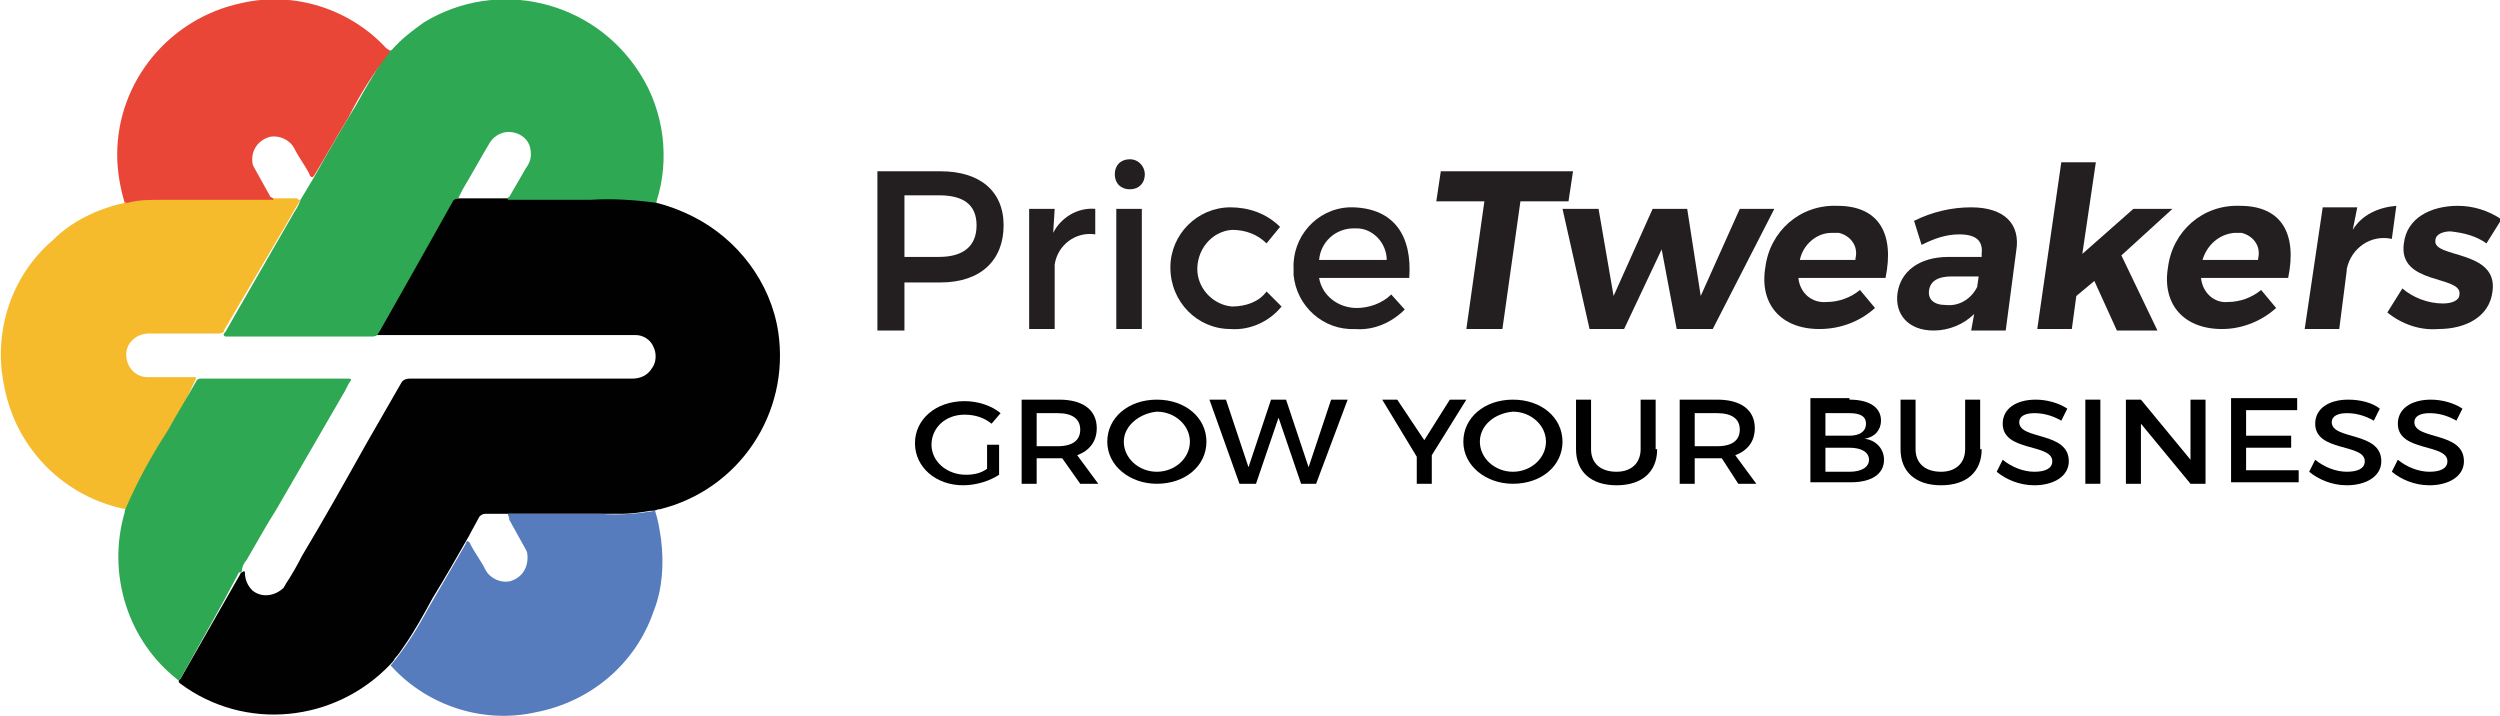
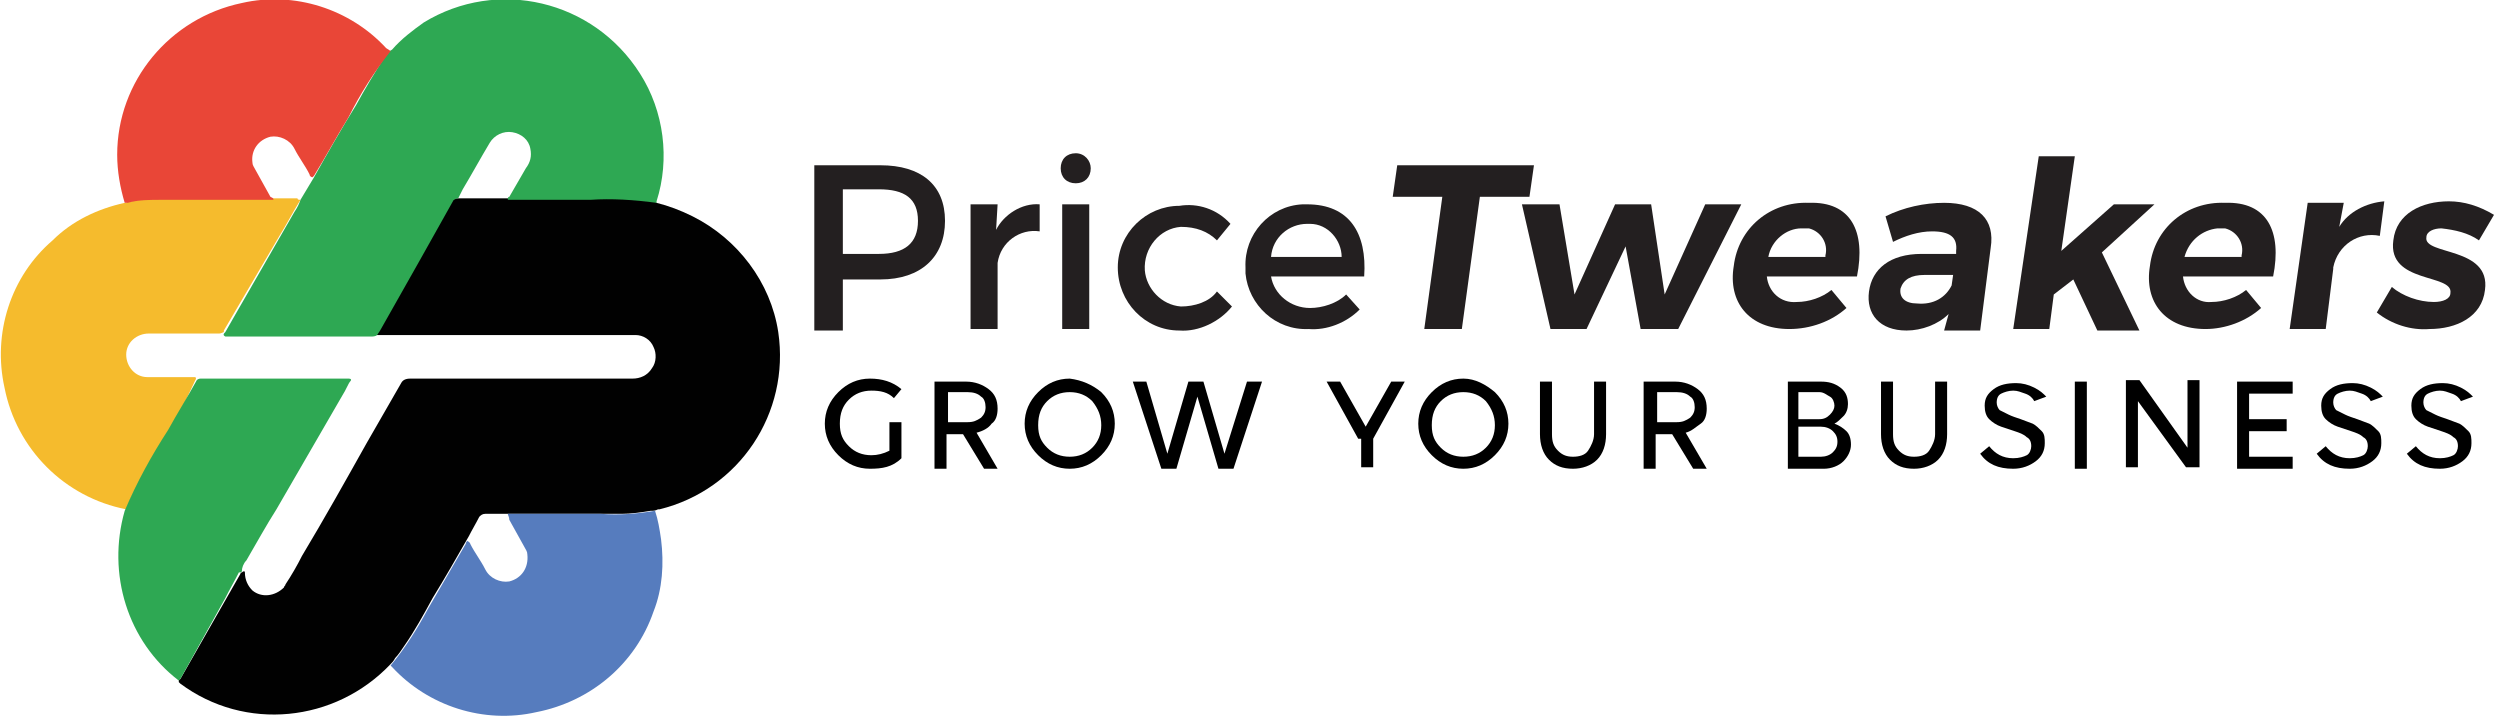
<svg xmlns="http://www.w3.org/2000/svg" version="1.1" id="Layer_1" x="0px" y="0px" viewBox="0 0 166.4 47.6" style="enable-background:new 0 0 166.4 47.6;" xml:space="preserve">
  <style type="text/css">
	.st0{fill:#010101;}
	.st1{fill:#2EA853;}
	.st2{fill:#F5BB2D;}
	.st3{fill:#567CBE;}
	.st4{fill:#E94637;}
	.st5{fill:#231F20;}
</style>
  <g>
    <path class="st0" d="M26,44.2c-3.7,3.9-9.7,4.5-14,1.3l-0.1-0.1c0-0.1,0-0.2,0.1-0.2l1.6-2.8l2.4-4.2c0,0,0-0.1,0.1-0.1   c0.1-0.1,0.2-0.1,0.2,0c0,0.5,0.2,0.9,0.5,1.2c0.6,0.5,1.5,0.4,2.1-0.2c0-0.1,0.1-0.1,0.1-0.2c0.4-0.6,0.8-1.3,1.1-1.9   c1.5-2.5,2.9-5,4.3-7.5l2.3-4c0.1-0.2,0.3-0.3,0.6-0.3h14.8c0.5,0,1-0.2,1.3-0.7c0.3-0.4,0.3-1,0.1-1.4c-0.2-0.5-0.7-0.8-1.2-0.8   H25.5c-0.1,0-0.3,0-0.4,0c-0.1-0.1,0-0.2,0-0.3c0.2-0.4,0.5-0.8,0.7-1.2c1.4-2.4,2.8-4.8,4.2-7.3c0.1-0.1,0.1-0.2,0.3-0.3   c0.3,0,0.6,0,0.9,0c0.9,0,1.7,0,2.6,0c1.2,0,2.5,0,3.7,0s2.5,0,3.8,0c0.7,0,1.4,0.1,2.1,0.2c0.1,0,0.2,0,0.3,0.1   c0.8,0.2,1.6,0.5,2.4,0.9c3,1.5,5.2,4.4,5.7,7.7c0.8,5.4-2.6,10.5-7.9,11.8h-0.1C43.6,34,43.5,34,43.3,34c-0.6,0.1-1.3,0.2-1.9,0.2   c-2.5,0-4.9,0-7.4,0h-1.7c-0.2,0-0.3,0.1-0.4,0.2c-0.2,0.4-0.5,0.9-0.7,1.3c-0.8,1.4-1.6,2.8-2.4,4.1c-0.6,1.1-1.2,2.2-1.9,3.2   c-0.2,0.3-0.4,0.6-0.6,0.8C26.2,44,26.1,44.1,26,44.2z" />
-     <path class="st1" d="M30.2,13.3l-2.3,4.1l-2.6,4.6l-0.2,0.3c-0.1,0.1-0.3,0.1-0.4,0.1h-9.4c-0.1,0-0.2,0-0.3,0   c-0.2-0.1-0.1-0.2,0-0.3c0.3-0.5,0.5-0.9,0.8-1.4l3.8-6.6c0.2-0.3,0.3-0.5,0.4-0.8c0.3-0.5,0.6-1,0.9-1.5c0.9-1.6,1.8-3.2,2.8-4.8   c0.6-1.1,1.2-2.1,1.9-3.2c0.1-0.2,0.3-0.4,0.5-0.5c0.6-0.7,1.4-1.3,2.1-1.8c4.9-3,11.3-1.5,14.4,3.4c1.6,2.5,2,5.7,1.1,8.5   c0,0,0,0.1,0,0.1c-1.5-0.2-3-0.3-4.4-0.2c-1.7,0-3.5,0-5.2,0h-0.3c0-0.1,0-0.2,0.1-0.2l1.1-1.9c0.3-0.4,0.4-0.8,0.3-1.3   c-0.1-0.6-0.6-1-1.2-1.1c-0.6-0.1-1.2,0.2-1.5,0.7c-0.6,1-1.2,2.1-1.8,3.1l-0.3,0.6C30.3,13.2,30.3,13.3,30.2,13.3z" />
-     <path class="st2" d="M20,13.3c-0.5,0.8-0.9,1.6-1.4,2.4l-3.7,6.3c0,0,0,0.1,0,0.1s-0.2,0.1-0.3,0.1H9.9c-0.8,0-1.5,0.6-1.5,1.4   c0,0.8,0.6,1.5,1.4,1.5h2.9c0.1,0,0.2,0,0.3,0c0.1,0.1,0,0.2,0,0.2L12.2,27c-1,1.7-1.9,3.3-2.9,5c-0.3,0.6-0.6,1.1-0.8,1.7   c0,0.1,0,0.2-0.1,0.2c-4.1-0.8-7.3-4-8.1-8.1c-0.8-3.6,0.4-7.4,3.2-9.8c1.3-1.3,3-2.1,4.8-2.5h0.1c0.1-0.1,0.2-0.1,0.3-0.1   c0.6-0.1,1.3-0.2,1.9-0.2c2.5,0,5,0,7.4,0h0.3c0.5,0,1,0,1.5,0C19.8,13.3,19.9,13.3,20,13.3z" />
-     <path class="st3" d="M33.8,34.2h0.2h6c1.2,0.1,2.4,0,3.6-0.2c0.2,0.6,0.3,1.2,0.4,1.9c0.2,1.6,0.1,3.3-0.5,4.8   c-1.2,3.5-4.2,6-7.8,6.7c-3.5,0.8-7.2-0.4-9.6-3l-0.1-0.1c1-1.2,1.8-2.5,2.5-3.8c0.8-1.4,1.7-2.9,2.5-4.3c0-0.1,0.1-0.2,0.1-0.2   s0.2,0.1,0.2,0.2c0.3,0.6,0.7,1.1,1,1.7c0.3,0.6,1,0.9,1.6,0.8c0.8-0.2,1.3-0.9,1.2-1.8c0-0.2-0.1-0.3-0.2-0.5l-1-1.8   C33.9,34.4,33.8,34.3,33.8,34.2z" />
+     <path class="st1" d="M30.2,13.3l-2.3,4.1L25.3,22l-0.2,0.3c-0.1,0.1-0.3,0.1-0.4,0.1h-9.4c-0.1,0-0.2,0-0.3,0   c-0.2-0.1-0.1-0.2,0-0.3c0.3-0.5,0.5-0.9,0.8-1.4l3.8-6.6c0.2-0.3,0.3-0.5,0.4-0.8c0.3-0.5,0.6-1,0.9-1.5c0.9-1.6,1.8-3.2,2.8-4.8   c0.6-1.1,1.2-2.1,1.9-3.2c0.1-0.2,0.3-0.4,0.5-0.5c0.6-0.7,1.4-1.3,2.1-1.8c4.9-3,11.3-1.5,14.4,3.4c1.6,2.5,2,5.7,1.1,8.5v0.1   c-1.5-0.2-3-0.3-4.4-0.2c-1.7,0-3.5,0-5.2,0h-0.3c0-0.1,0-0.2,0.1-0.2l1.1-1.9c0.3-0.4,0.4-0.8,0.3-1.3c-0.1-0.6-0.6-1-1.2-1.1   c-0.6-0.1-1.2,0.2-1.5,0.7c-0.6,1-1.2,2.1-1.8,3.1l-0.3,0.6C30.3,13.2,30.3,13.3,30.2,13.3z" />
+     <path class="st2" d="M20,13.3c-0.5,0.8-0.9,1.6-1.4,2.4L14.9,22v0.1c0,0-0.2,0.1-0.3,0.1H9.9c-0.8,0-1.5,0.6-1.5,1.4   s0.6,1.5,1.4,1.5h2.9c0.1,0,0.2,0,0.3,0c0.1,0.1,0,0.2,0,0.2L12.2,27c-1,1.7-1.9,3.3-2.9,5c-0.3,0.6-0.6,1.1-0.8,1.7   c0,0.1,0,0.2-0.1,0.2c-4.1-0.8-7.3-4-8.1-8.1c-0.8-3.6,0.4-7.4,3.2-9.8c1.3-1.3,3-2.1,4.8-2.5h0.1c0.1-0.1,0.2-0.1,0.3-0.1   c0.6-0.1,1.3-0.2,1.9-0.2c2.5,0,5,0,7.4,0h0.3c0.5,0,1,0,1.5,0C19.8,13.3,19.9,13.3,20,13.3z" />
+     <path class="st3" d="M33.8,34.2H34h6c1.2,0.1,2.4,0,3.6-0.2c0.2,0.6,0.3,1.2,0.4,1.9c0.2,1.6,0.1,3.3-0.5,4.8   c-1.2,3.5-4.2,6-7.8,6.7c-3.5,0.8-7.2-0.4-9.6-3L26,44.3c1-1.2,1.8-2.5,2.5-3.8c0.8-1.4,1.7-2.9,2.5-4.3c0-0.1,0.1-0.2,0.1-0.2   s0.2,0.1,0.2,0.2c0.3,0.6,0.7,1.1,1,1.7c0.3,0.6,1,0.9,1.6,0.8c0.8-0.2,1.3-0.9,1.2-1.8c0-0.2-0.1-0.3-0.2-0.5l-1-1.8   C33.9,34.4,33.8,34.3,33.8,34.2z" />
    <path class="st4" d="M18.2,13.3h-7.5c-0.7,0-1.5,0-2.2,0.2H8.3c-0.3-1-0.5-2.1-0.5-3.2c0-4.9,3.5-9.1,8.3-10.1   c3.5-0.8,7.2,0.4,9.6,3L26,3.4c-1.1,1.4-2,2.8-2.8,4.4c-0.8,1.3-1.5,2.6-2.3,3.9l-0.1,0.1c-0.1,0-0.2-0.1-0.2-0.2   c-0.3-0.6-0.7-1.1-1-1.7c-0.3-0.6-1-0.9-1.6-0.8c-0.8,0.2-1.3,0.9-1.2,1.7c0,0.2,0.1,0.3,0.2,0.5l1,1.8   C18.2,13.2,18.2,13.2,18.2,13.3z" />
-     <path class="st1" d="M8.3,34c0.8-1.9,1.8-3.7,2.9-5.4c0.6-1.1,1.3-2.2,1.9-3.3c0.1-0.1,0.2-0.1,0.3-0.1h9.8c0.2,0,0.2,0.1,0.1,0.2   S23,26,22.8,26.3l-4.4,7.6c-0.7,1.1-1.3,2.2-2,3.4c-0.2,0.2-0.3,0.5-0.3,0.7c0,0,0,0.1-0.1,0.1s-0.1,0-0.1,0   c-0.3,0.6-0.6,1.1-0.9,1.7L12,45.2c0,0-0.1,0.1-0.1,0.1c-3.4-2.6-4.8-7.1-3.6-11.2C8.3,34.1,8.3,34.1,8.3,34z" />
+     <path class="st1" d="M8.3,34c0.8-1.9,1.8-3.7,2.9-5.4c0.6-1.1,1.3-2.2,1.9-3.3c0.1-0.1,0.2-0.1,0.3-0.1h9.8c0.2,0,0.2,0.1,0.1,0.2   S23,26,22.8,26.3l-4.4,7.6c-0.7,1.1-1.3,2.2-2,3.4c-0.2,0.2-0.3,0.5-0.3,0.7c0,0,0,0.1-0.1,0.1s-0.1,0-0.1,0   c-0.3,0.6-0.6,1.1-0.9,1.7l-3,5.4l-0.1,0.1C8.5,42.7,7.1,38.2,8.3,34C8.3,34.1,8.3,34.1,8.3,34z" />
  </g>
  <g>
-     <path class="st5" d="M62.6,11.4c2.6,0,4.2,1.3,4.2,3.6s-1.5,3.8-4.2,3.8h-2.4v3.2h-1.8V11.4H62.6z M60.2,17.1h2.3   c1.6,0,2.5-0.7,2.5-2.1s-0.9-2-2.5-2h-2.3V17.1z" />
-     <path class="st5" d="M70.1,15.5c0.5-1,1.6-1.7,2.8-1.6v1.7c-1.3-0.2-2.5,0.7-2.7,2c0,0.1,0,0.1,0,0.2v4.1h-1.7v-8h1.7L70.1,15.5z" />
-     <path class="st5" d="M76.2,11.6c0,0.6-0.4,1-1,1s-1-0.4-1-1s0.4-1,1-1S76.2,11.1,76.2,11.6z M74.3,21.9v-8H76v8H74.3z" />
-     <path class="st5" d="M85.2,15.1l-0.9,1.1c-0.6-0.6-1.4-0.9-2.3-0.9c-1.4,0.1-2.4,1.4-2.3,2.8c0.1,1.2,1.1,2.2,2.3,2.3   c0.9,0,1.8-0.3,2.3-1l1,1c-0.8,1-2.1,1.6-3.4,1.5c-2.2,0-4-1.8-4-4.1c0-2.2,1.8-4,4-4C83.1,13.8,84.3,14.2,85.2,15.1z" />
-     <path class="st5" d="M93.8,18.5h-6c0.2,1.2,1.3,2,2.5,2c0.8,0,1.7-0.3,2.3-0.9l0.9,1c-0.9,0.9-2.1,1.4-3.3,1.3   c-2.1,0.1-3.9-1.5-4.1-3.6c0-0.1,0-0.3,0-0.4c-0.1-2.1,1.5-4,3.7-4.1c0.1,0,0.2,0,0.3,0C92.8,13.9,94,15.7,93.8,18.5z M92.3,17.3   c0-1.1-0.9-2.1-2-2.1c-0.1,0-0.1,0-0.2,0c-1.2,0-2.2,0.9-2.3,2.1H92.3z" />
-     <path class="st5" d="M101.2,13.4l-1.2,8.5h-2.4l1.2-8.5h-3.2l0.3-2h8.8l-0.3,2L101.2,13.4z" />
-     <path class="st5" d="M111.6,21.9l-1-5.3l-2.5,5.3h-2.3l-1.8-8h2.4l1,5.8l2.6-5.8h2.3l0.9,5.8l2.6-5.8h2.3l-4.1,8H111.6z" />
-     <path class="st5" d="M125.5,18.5h-5.8c0.1,1,0.9,1.7,1.9,1.6c0,0,0,0,0,0c0.8,0,1.6-0.3,2.2-0.8l1,1.2c-1,0.9-2.3,1.4-3.7,1.4   c-2.6,0-4-1.7-3.6-4.1c0.3-2.4,2.3-4.2,4.8-4.1C125.1,13.7,126.1,15.6,125.5,18.5z M123.5,17.2c0.2-0.8-0.3-1.5-1.1-1.7   c-0.1,0-0.3,0-0.5,0c-1,0-1.9,0.8-2.1,1.8H123.5z" />
-     <path class="st5" d="M131.4,20.9c-0.7,0.7-1.7,1.1-2.7,1.1c-1.7,0-2.6-1.1-2.4-2.5s1.4-2.4,3.4-2.4h2.2v-0.2   c0.1-0.9-0.4-1.3-1.5-1.3c-0.9,0-1.7,0.3-2.5,0.7l-0.5-1.6c1.2-0.6,2.5-0.9,3.8-0.9c2.2,0,3.3,1.1,3,2.9l-0.7,5.3h-2.3L131.4,20.9z    M131.6,19.1l0.1-0.7h-1.8c-0.9,0-1.4,0.3-1.5,0.9s0.3,1,1.1,1C130.4,20.4,131.2,19.9,131.6,19.1z" />
-     <path class="st5" d="M138.2,19.7l-0.3,2.2h-2.3l1.6-11.1h2.3l-0.9,6.1l3.4-3h2.6l-3.4,3.1l2.4,5h-2.7l-1.5-3.3L138.2,19.7z" />
-     <path class="st5" d="M152.3,18.5h-5.8c0.1,1,0.9,1.7,1.8,1.6c0,0,0,0,0,0c0.8,0,1.6-0.3,2.2-0.8l1,1.2c-1,0.9-2.3,1.4-3.6,1.4   c-2.6,0-4-1.7-3.6-4.1c0.3-2.4,2.3-4.2,4.8-4.1C151.9,13.7,152.9,15.6,152.3,18.5z M150.3,17.2c0.2-0.8-0.3-1.5-1.1-1.7   c-0.2,0-0.3,0-0.5,0c-1,0.1-1.8,0.8-2.1,1.8H150.3z" />
-     <path class="st5" d="M156.6,15.3c0.6-1,1.7-1.5,2.9-1.6l-0.3,2.2c-1.4-0.3-2.7,0.6-3,2c0,0,0,0.1,0,0.1l-0.5,3.9h-2.3l1.2-8.1h2.3   L156.6,15.3z" />
-     <path class="st5" d="M166.5,14.6l-1,1.6c-0.7-0.5-1.5-0.7-2.4-0.8c-0.5,0-1,0.2-1,0.6c-0.2,1.2,4.2,0.6,3.8,3.4   c-0.2,1.7-1.8,2.5-3.6,2.5c-1.2,0.1-2.4-0.3-3.4-1.1l1-1.6c0.7,0.6,1.7,1,2.7,1c0.6,0,1.1-0.2,1.1-0.6c0.2-1.3-4.1-0.6-3.7-3.4   c0.2-1.7,1.8-2.5,3.6-2.5C164.6,13.7,165.6,14,166.5,14.6z" />
+     <path class="st5" d="M58.6,11c2.7,0,4.3,1.3,4.3,3.7s-1.6,3.9-4.3,3.9h-2.5V22h-1.9V11H58.6z M56.1,16.9h2.4c1.7,0,2.6-0.7,2.6-2.2   s-0.9-2.1-2.6-2.1h-2.4V16.9z" />
+     <path class="st5" d="M66.3,15.3c0.5-1,1.7-1.8,2.9-1.7v1.8c-1.3-0.2-2.6,0.7-2.8,2.1c0,0.1,0,0.1,0,0.2v4.2h-1.8v-8.3h1.8   L66.3,15.3z" />
+     <path class="st5" d="M72.6,11.2c0,0.6-0.4,1-1,1s-1-0.4-1-1c0-0.6,0.4-1,1-1S72.6,10.7,72.6,11.2z M70.7,21.9v-8.3h1.8v8.3H70.7z" />
+     <path class="st5" d="M81.9,14.9L81,16c-0.6-0.6-1.4-0.9-2.4-0.9c-1.4,0.1-2.5,1.4-2.4,2.9c0.1,1.2,1.1,2.3,2.4,2.4   c0.9,0,1.9-0.3,2.4-1l1,1c-0.8,1-2.2,1.7-3.5,1.6c-2.3,0-4.1-1.9-4.1-4.2c0-2.3,1.9-4.1,4.1-4.1C79.7,13.5,81,13.9,81.9,14.9z" />
+     <path class="st5" d="M90.8,18.4h-6.2c0.2,1.2,1.3,2.1,2.6,2.1c0.8,0,1.8-0.3,2.4-0.9l0.9,1c-0.9,0.9-2.2,1.4-3.4,1.3   c-2.2,0.1-4-1.6-4.2-3.7c0-0.1,0-0.3,0-0.4c-0.1-2.2,1.6-4.1,3.8-4.2c0.1,0,0.2,0,0.3,0C89.8,13.6,91,15.5,90.8,18.4z M89.3,17.1   c0-1.1-0.9-2.2-2.1-2.2c-0.1,0-0.1,0-0.2,0c-1.2,0-2.3,0.9-2.4,2.2H89.3z" />
+     <path class="st5" d="M98.5,13.1l-1.2,8.8h-2.5l1.2-8.8h-3.3L93,11h9.1l-0.3,2.1H98.5z" />
+     <path class="st5" d="M109.2,21.9l-1-5.5l-2.6,5.5h-2.4l-1.9-8.3h2.5l1,6l2.7-6h2.4l0.9,6l2.7-6h2.4l-4.2,8.3   C111.7,21.9,109.2,21.9,109.2,21.9z" />
+     <path class="st5" d="M123.6,18.4h-6c0.1,1,0.9,1.8,2,1.7l0,0c0.8,0,1.7-0.3,2.3-0.8l1,1.2c-1,0.9-2.4,1.4-3.8,1.4   c-2.7,0-4.1-1.8-3.7-4.2c0.3-2.5,2.4-4.3,5-4.2C123.2,13.4,124.2,15.4,123.6,18.4z M121.5,17c0.2-0.8-0.3-1.6-1.1-1.8   c-0.1,0-0.3,0-0.5,0c-1,0-2,0.8-2.2,1.9h3.8V17z" />
+     <path class="st5" d="M129.7,20.9c-0.7,0.7-1.8,1.1-2.8,1.1c-1.8,0-2.7-1.1-2.5-2.6s1.4-2.5,3.5-2.5h2.3v-0.2   c0.1-0.9-0.4-1.3-1.6-1.3c-0.9,0-1.8,0.3-2.6,0.7l-0.5-1.7c1.2-0.6,2.6-0.9,3.9-0.9c2.3,0,3.4,1.1,3.1,3l-0.7,5.5h-2.4L129.7,20.9z    M129.9,19l0.1-0.7h-1.9c-0.9,0-1.4,0.3-1.6,0.9c-0.1,0.6,0.3,1,1.1,1C128.7,20.3,129.5,19.8,129.9,19z" />
+     <path class="st5" d="M136.7,19.6l-0.3,2.3H134l1.7-11.5h2.4l-0.9,6.3l3.5-3.1h2.7l-3.5,3.2l2.5,5.2h-2.8l-1.6-3.4L136.7,19.6z" />
+     <path class="st5" d="M151.3,18.4h-6c0.1,1,0.9,1.8,1.9,1.7l0,0c0.8,0,1.7-0.3,2.3-0.8l1,1.2c-1,0.9-2.4,1.4-3.7,1.4   c-2.7,0-4.1-1.8-3.7-4.2c0.3-2.5,2.4-4.3,5-4.2C150.9,13.4,151.9,15.4,151.3,18.4z M149.2,17c0.2-0.8-0.3-1.6-1.1-1.8   c-0.2,0-0.3,0-0.5,0c-1,0.1-1.9,0.8-2.2,1.9h3.8V17z" />
+     <path class="st5" d="M155.7,15.1c0.6-1,1.8-1.6,3-1.7l-0.3,2.3c-1.4-0.3-2.8,0.6-3.1,2.1v0.1l-0.5,4h-2.4l1.2-8.4h2.4L155.7,15.1z" />
+     <path class="st5" d="M166,14.3l-1,1.7c-0.7-0.5-1.6-0.7-2.5-0.8c-0.5,0-1,0.2-1,0.6c-0.2,1.2,4.3,0.6,3.9,3.5   c-0.2,1.8-1.9,2.6-3.7,2.6c-1.2,0.1-2.5-0.3-3.5-1.1l1-1.7c0.7,0.6,1.8,1,2.8,1c0.6,0,1.1-0.2,1.1-0.6c0.2-1.3-4.2-0.6-3.8-3.5   c0.2-1.8,1.9-2.6,3.7-2.6C164,13.4,165,13.7,166,14.3z" />
  </g>
  <g>
-     <path d="M66.5,29.5v2.1c-0.6,0.4-1.5,0.7-2.4,0.7c-1.8,0-3.2-1.2-3.2-2.8c0-1.6,1.4-2.8,3.3-2.8c0.9,0,1.8,0.3,2.4,0.8l-0.6,0.7   c-0.5-0.4-1.1-0.6-1.8-0.6c-1.3,0-2.2,0.9-2.2,2c0,1.1,1,2,2.3,2c0.5,0,1-0.1,1.4-0.4v-1.6H66.5z" />
-     <path d="M70.7,30.5c-0.1,0-0.2,0-0.3,0H69v1.7h-1v-5.6h2.5c1.6,0,2.5,0.7,2.5,1.9c0,0.9-0.5,1.5-1.3,1.8l1.4,1.9h-1.2L70.7,30.5z    M70.4,29.7c1,0,1.5-0.4,1.5-1.1c0-0.7-0.5-1.1-1.5-1.1H69v2.2H70.4z" />
-     <path d="M80.3,29.4c0,1.6-1.4,2.8-3.3,2.8c-1.8,0-3.3-1.2-3.3-2.8c0-1.6,1.4-2.8,3.3-2.8C78.9,26.6,80.3,27.8,80.3,29.4z    M74.8,29.4c0,1.1,1,2,2.2,2s2.2-0.9,2.2-2s-1-2-2.2-2C75.9,27.5,74.8,28.3,74.8,29.4z" />
-     <path d="M86.6,32.2l-1.5-4.4l-1.5,4.4h-1.1l-2-5.6h1.1l1.5,4.5l1.5-4.5l1,0l1.5,4.5l1.5-4.5h1.1l-2.1,5.6H86.6z" />
-     <path d="M95.3,32.2h-1v-1.8l-2.3-3.8h1l1.8,2.7l1.7-2.7h1.1l-2.3,3.7V32.2z" />
-     <path d="M104,29.4c0,1.6-1.4,2.8-3.3,2.8c-1.8,0-3.3-1.2-3.3-2.8c0-1.6,1.4-2.8,3.3-2.8C102.6,26.6,104,27.8,104,29.4z M98.5,29.4   c0,1.1,1,2,2.2,2s2.2-0.9,2.2-2s-1-2-2.2-2C99.5,27.5,98.5,28.3,98.5,29.4z" />
-     <path d="M110.3,29.9c0,1.5-1,2.4-2.7,2.4s-2.7-0.9-2.7-2.4v-3.3h1v3.3c0,0.9,0.6,1.5,1.7,1.5c1,0,1.6-0.6,1.6-1.5v-3.3h1V29.9z" />
-     <path d="M114.6,30.5c-0.1,0-0.2,0-0.3,0h-1.5v1.7h-1v-5.6h2.5c1.6,0,2.5,0.7,2.5,1.9c0,0.9-0.5,1.5-1.3,1.8l1.4,1.9h-1.2   L114.6,30.5z M114.3,29.7c1,0,1.5-0.4,1.5-1.1c0-0.7-0.5-1.1-1.5-1.1h-1.5v2.2H114.3z" />
-     <path d="M123.1,26.6c1.3,0,2.1,0.5,2.1,1.4c0,0.6-0.4,1.1-1.1,1.2c0.8,0.1,1.3,0.7,1.3,1.4c0,1-0.9,1.5-2.2,1.5h-2.7v-5.6H123.1z    M121.5,29h1.6c0.7,0,1.1-0.3,1.1-0.8c0-0.5-0.4-0.7-1.1-0.7h-1.6V29z M121.5,31.4h1.6c0.8,0,1.3-0.3,1.3-0.8   c0-0.5-0.5-0.8-1.3-0.8h-1.6V31.4z" />
-     <path d="M131.9,29.9c0,1.5-1,2.4-2.7,2.4s-2.7-0.9-2.7-2.4v-3.3h1v3.3c0,0.9,0.6,1.5,1.7,1.5c1,0,1.6-0.6,1.6-1.5v-3.3h1V29.9z" />
-     <path d="M137.6,27.2l-0.4,0.8c-0.7-0.4-1.3-0.5-1.8-0.5c-0.6,0-1,0.2-1,0.6c0,1.2,3.3,0.6,3.3,2.6c0,1-1,1.6-2.3,1.6   c-1,0-1.9-0.4-2.5-0.9l0.4-0.8c0.6,0.5,1.4,0.8,2.1,0.8c0.7,0,1.2-0.2,1.2-0.7c0-1.2-3.3-0.6-3.3-2.5c0-1,0.9-1.6,2.2-1.6   C136.2,26.6,137,26.8,137.6,27.2z" />
-     <path d="M138.8,32.2v-5.6h1v5.6H138.8z" />
-     <path d="M145.8,32.2l-3.3-4v4h-1v-5.6h1l3.3,4v-4h1v5.6H145.8z" />
-     <path d="M149.5,27.5V29h3v0.8h-3v1.5h3.5v0.8h-4.5v-5.6h4.4v0.8H149.5z" />
-     <path d="M158.4,27.2L158,28c-0.7-0.4-1.3-0.5-1.8-0.5c-0.6,0-1,0.2-1,0.6c0,1.2,3.3,0.6,3.3,2.6c0,1-1,1.6-2.3,1.6   c-1,0-1.9-0.4-2.5-0.9l0.4-0.8c0.6,0.5,1.4,0.8,2.1,0.8c0.7,0,1.2-0.2,1.2-0.7c0-1.2-3.3-0.6-3.3-2.5c0-1,0.9-1.6,2.2-1.6   C157.1,26.6,157.9,26.8,158.4,27.2z" />
-     <path d="M163.9,27.2l-0.4,0.8c-0.7-0.4-1.3-0.5-1.8-0.5c-0.6,0-1,0.2-1,0.6c0,1.2,3.3,0.6,3.3,2.6c0,1-1,1.6-2.3,1.6   c-1,0-1.9-0.4-2.5-0.9l0.4-0.8c0.6,0.5,1.4,0.8,2.1,0.8c0.7,0,1.2-0.2,1.2-0.7c0-1.2-3.3-0.6-3.3-2.5c0-1,0.9-1.6,2.2-1.6   C162.5,26.6,163.3,26.8,163.9,27.2z" />
+     <path d="M57.9,31.2c-0.8,0-1.5-0.3-2.1-0.9c-0.6-0.6-0.9-1.3-0.9-2.1s0.3-1.5,0.9-2.1s1.3-0.9,2.1-0.9c0.8,0,1.5,0.2,2.1,0.7   l-0.5,0.6c-0.4-0.4-0.9-0.5-1.5-0.5s-1.1,0.2-1.5,0.6c-0.4,0.4-0.6,0.9-0.6,1.6s0.2,1.1,0.6,1.5c0.4,0.4,0.9,0.6,1.5,0.6   c0.4,0,0.8-0.1,1.2-0.3v-1.9H60v2.4C59.4,31.1,58.7,31.2,57.9,31.2z" />
+     <path d="M62.3,25.4h2c0.6,0,1.1,0.2,1.5,0.5c0.4,0.3,0.6,0.7,0.6,1.3c0,0.4-0.1,0.8-0.4,1c-0.2,0.3-0.6,0.5-1,0.6l1.4,2.4h-0.9   l-1.4-2.3h-1.1v2.3h-0.8V25.4z M63.1,26.1v2h1.3c0.4,0,0.6-0.1,0.9-0.3c0.2-0.2,0.3-0.4,0.3-0.7s-0.1-0.6-0.3-0.7   c-0.2-0.2-0.5-0.3-0.9-0.3H63.1z" />
+     <path d="M73.3,26.1c0.6,0.6,0.9,1.3,0.9,2.1c0,0.8-0.3,1.5-0.9,2.1c-0.6,0.6-1.3,0.9-2.1,0.9c-0.8,0-1.5-0.3-2.1-0.9   s-0.9-1.3-0.9-2.1c0-0.8,0.3-1.5,0.9-2.1s1.3-0.9,2.1-0.9C72,25.3,72.7,25.6,73.3,26.1z M72.7,29.8c0.4-0.4,0.6-0.9,0.6-1.5   c0-0.6-0.2-1.1-0.6-1.6c-0.4-0.4-0.9-0.6-1.5-0.6c-0.6,0-1.1,0.2-1.5,0.6c-0.4,0.4-0.6,0.9-0.6,1.6s0.2,1.1,0.6,1.5   c0.4,0.4,0.9,0.6,1.5,0.6C71.8,30.4,72.3,30.2,72.7,29.8z" />
+     <path d="M84,25.4l-1.9,5.8h-1l-1.4-4.8l-1.4,4.8h-1l-1.9-5.8h0.9l1.4,4.8l1.4-4.8h1l1.4,4.8l1.5-4.8H84z" />
+     <path d="M90.4,29.2l-2.1-3.8h0.9l1.7,3l1.7-3h0.9l-2.1,3.8v1.9h-0.8V29.2z" />
+     <path d="M99.5,26.1c0.6,0.6,0.9,1.3,0.9,2.1c0,0.8-0.3,1.5-0.9,2.1c-0.6,0.6-1.3,0.9-2.1,0.9s-1.5-0.3-2.1-0.9s-0.9-1.3-0.9-2.1   c0-0.8,0.3-1.5,0.9-2.1s1.3-0.9,2.1-0.9S98.9,25.6,99.5,26.1z M98.9,29.8c0.4-0.4,0.6-0.9,0.6-1.5c0-0.6-0.2-1.1-0.6-1.6   c-0.4-0.4-0.9-0.6-1.5-0.6c-0.6,0-1.1,0.2-1.5,0.6c-0.4,0.4-0.6,0.9-0.6,1.6s0.2,1.1,0.6,1.5c0.4,0.4,0.9,0.6,1.5,0.6   C98,30.4,98.5,30.2,98.9,29.8z" />
+     <path d="M102.5,25.4h0.8v3.5c0,0.5,0.1,0.8,0.4,1.1c0.3,0.3,0.6,0.4,1,0.4c0.4,0,0.8-0.1,1-0.4s0.4-0.7,0.4-1.1v-3.5h0.8v3.5   c0,0.7-0.2,1.3-0.6,1.7c-0.4,0.4-1,0.6-1.6,0.6c-0.7,0-1.2-0.2-1.6-0.6c-0.4-0.4-0.6-1-0.6-1.7V25.4z" />
+     <path d="M109.5,25.4h2c0.6,0,1.1,0.2,1.5,0.5c0.4,0.3,0.6,0.7,0.6,1.3c0,0.4-0.1,0.8-0.4,1s-0.6,0.5-1,0.6l1.4,2.4h-0.9l-1.4-2.3   h-1.1v2.3h-0.8V25.4z M110.3,26.1v2h1.3c0.4,0,0.6-0.1,0.9-0.3c0.2-0.2,0.3-0.4,0.3-0.7s-0.1-0.6-0.3-0.7c-0.2-0.2-0.5-0.3-0.9-0.3   H110.3z" />
+     <path d="M118.9,25.4h2.3c0.5,0,0.9,0.1,1.3,0.4s0.5,0.7,0.5,1.1c0,0.3-0.1,0.6-0.3,0.8s-0.4,0.4-0.6,0.5c0.3,0.1,0.6,0.3,0.8,0.5   s0.3,0.5,0.3,0.9c0,0.4-0.2,0.8-0.5,1.1c-0.3,0.3-0.8,0.5-1.3,0.5h-2.4V25.4z M119.7,26.1v1.8h1.4c0.3,0,0.5-0.1,0.7-0.3   s0.3-0.4,0.3-0.6s-0.1-0.5-0.3-0.6s-0.4-0.3-0.7-0.3H119.7z M119.7,28.5v1.9h1.5c0.3,0,0.6-0.1,0.8-0.3c0.2-0.2,0.3-0.4,0.3-0.7   c0-0.3-0.1-0.5-0.3-0.7c-0.2-0.2-0.5-0.3-0.8-0.3H119.7z" />
+     <path d="M125.2,25.4h0.8v3.5c0,0.5,0.1,0.8,0.4,1.1c0.3,0.3,0.6,0.4,1,0.4c0.4,0,0.8-0.1,1-0.4s0.4-0.7,0.4-1.1v-3.5h0.8v3.5   c0,0.7-0.2,1.3-0.6,1.7c-0.4,0.4-1,0.6-1.6,0.6c-0.7,0-1.2-0.2-1.6-0.6c-0.4-0.4-0.6-1-0.6-1.7V25.4z" />
+     <path d="M135.4,26.7c-0.1-0.2-0.3-0.4-0.6-0.5c-0.3-0.1-0.5-0.2-0.8-0.2c-0.3,0-0.6,0.1-0.8,0.2c-0.2,0.1-0.3,0.3-0.3,0.6   c0,0.2,0.1,0.4,0.2,0.5c0.2,0.1,0.4,0.2,0.6,0.3c0.2,0.1,0.5,0.2,0.8,0.3c0.3,0.1,0.5,0.2,0.8,0.3c0.2,0.1,0.4,0.3,0.6,0.5   c0.2,0.2,0.2,0.5,0.2,0.8c0,0.5-0.2,0.9-0.6,1.2c-0.4,0.3-0.9,0.5-1.5,0.5c-1,0-1.7-0.3-2.2-1l0.6-0.5c0.4,0.5,0.9,0.8,1.6,0.8   c0.4,0,0.7-0.1,0.9-0.2s0.3-0.4,0.3-0.6c0-0.3-0.1-0.5-0.3-0.6c-0.2-0.2-0.5-0.3-0.8-0.4c-0.3-0.1-0.6-0.2-0.9-0.3   c-0.3-0.1-0.6-0.3-0.8-0.5c-0.2-0.2-0.3-0.5-0.3-0.9c0-0.5,0.2-0.8,0.6-1.1s0.9-0.4,1.5-0.4c0.4,0,0.8,0.1,1.2,0.3   c0.4,0.2,0.6,0.4,0.8,0.6L135.4,26.7z" />
+     <path d="M138.1,25.4h0.8v5.8h-0.8V25.4z" />
+     <path d="M142.3,26.7v4.4h-0.8v-5.8h0.9l3.2,4.5v-4.5h0.8v5.8h-0.9L142.3,26.7z" />
+     <path d="M148.9,25.4h3.7v0.8h-2.9v1.7h2.5v0.8h-2.5v1.7h2.9v0.8h-3.7V25.4z" />
+     <path d="M157.8,26.7c-0.1-0.2-0.3-0.4-0.6-0.5c-0.3-0.1-0.5-0.2-0.8-0.2c-0.3,0-0.6,0.1-0.8,0.2c-0.2,0.1-0.3,0.3-0.3,0.6   c0,0.2,0.1,0.4,0.2,0.5c0.2,0.1,0.4,0.2,0.6,0.3c0.2,0.1,0.5,0.2,0.8,0.3c0.3,0.1,0.5,0.2,0.8,0.3c0.2,0.1,0.4,0.3,0.6,0.5   c0.2,0.2,0.2,0.5,0.2,0.8c0,0.5-0.2,0.9-0.6,1.2c-0.4,0.3-0.9,0.5-1.5,0.5c-1,0-1.7-0.3-2.2-1l0.6-0.5c0.4,0.5,0.9,0.8,1.6,0.8   c0.4,0,0.7-0.1,0.9-0.2s0.3-0.4,0.3-0.6c0-0.3-0.1-0.5-0.3-0.6c-0.2-0.2-0.5-0.3-0.8-0.4c-0.3-0.1-0.6-0.2-0.9-0.3   c-0.3-0.1-0.6-0.3-0.8-0.5c-0.2-0.2-0.3-0.5-0.3-0.9c0-0.5,0.2-0.8,0.6-1.1s0.9-0.4,1.5-0.4c0.4,0,0.8,0.1,1.2,0.3   c0.4,0.2,0.6,0.4,0.8,0.6L157.8,26.7z" />
+     <path d="M163.8,26.7c-0.1-0.2-0.3-0.4-0.6-0.5c-0.3-0.1-0.5-0.2-0.8-0.2c-0.3,0-0.6,0.1-0.8,0.2c-0.2,0.1-0.3,0.3-0.3,0.6   c0,0.2,0.1,0.4,0.2,0.5c0.2,0.1,0.4,0.2,0.6,0.3c0.2,0.1,0.5,0.2,0.8,0.3c0.3,0.1,0.5,0.2,0.8,0.3c0.2,0.1,0.4,0.3,0.6,0.5   c0.2,0.2,0.2,0.5,0.2,0.8c0,0.5-0.2,0.9-0.6,1.2c-0.4,0.3-0.9,0.5-1.5,0.5c-1,0-1.7-0.3-2.2-1l0.6-0.5c0.4,0.5,0.9,0.8,1.6,0.8   c0.4,0,0.7-0.1,0.9-0.2s0.3-0.4,0.3-0.6c0-0.3-0.1-0.5-0.3-0.6c-0.2-0.2-0.5-0.3-0.8-0.4c-0.3-0.1-0.6-0.2-0.9-0.3   c-0.3-0.1-0.6-0.3-0.8-0.5c-0.2-0.2-0.3-0.5-0.3-0.9c0-0.5,0.2-0.8,0.6-1.1s0.9-0.4,1.5-0.4c0.4,0,0.8,0.1,1.2,0.3   c0.4,0.2,0.6,0.4,0.8,0.6L163.8,26.7z" />
  </g>
</svg>
